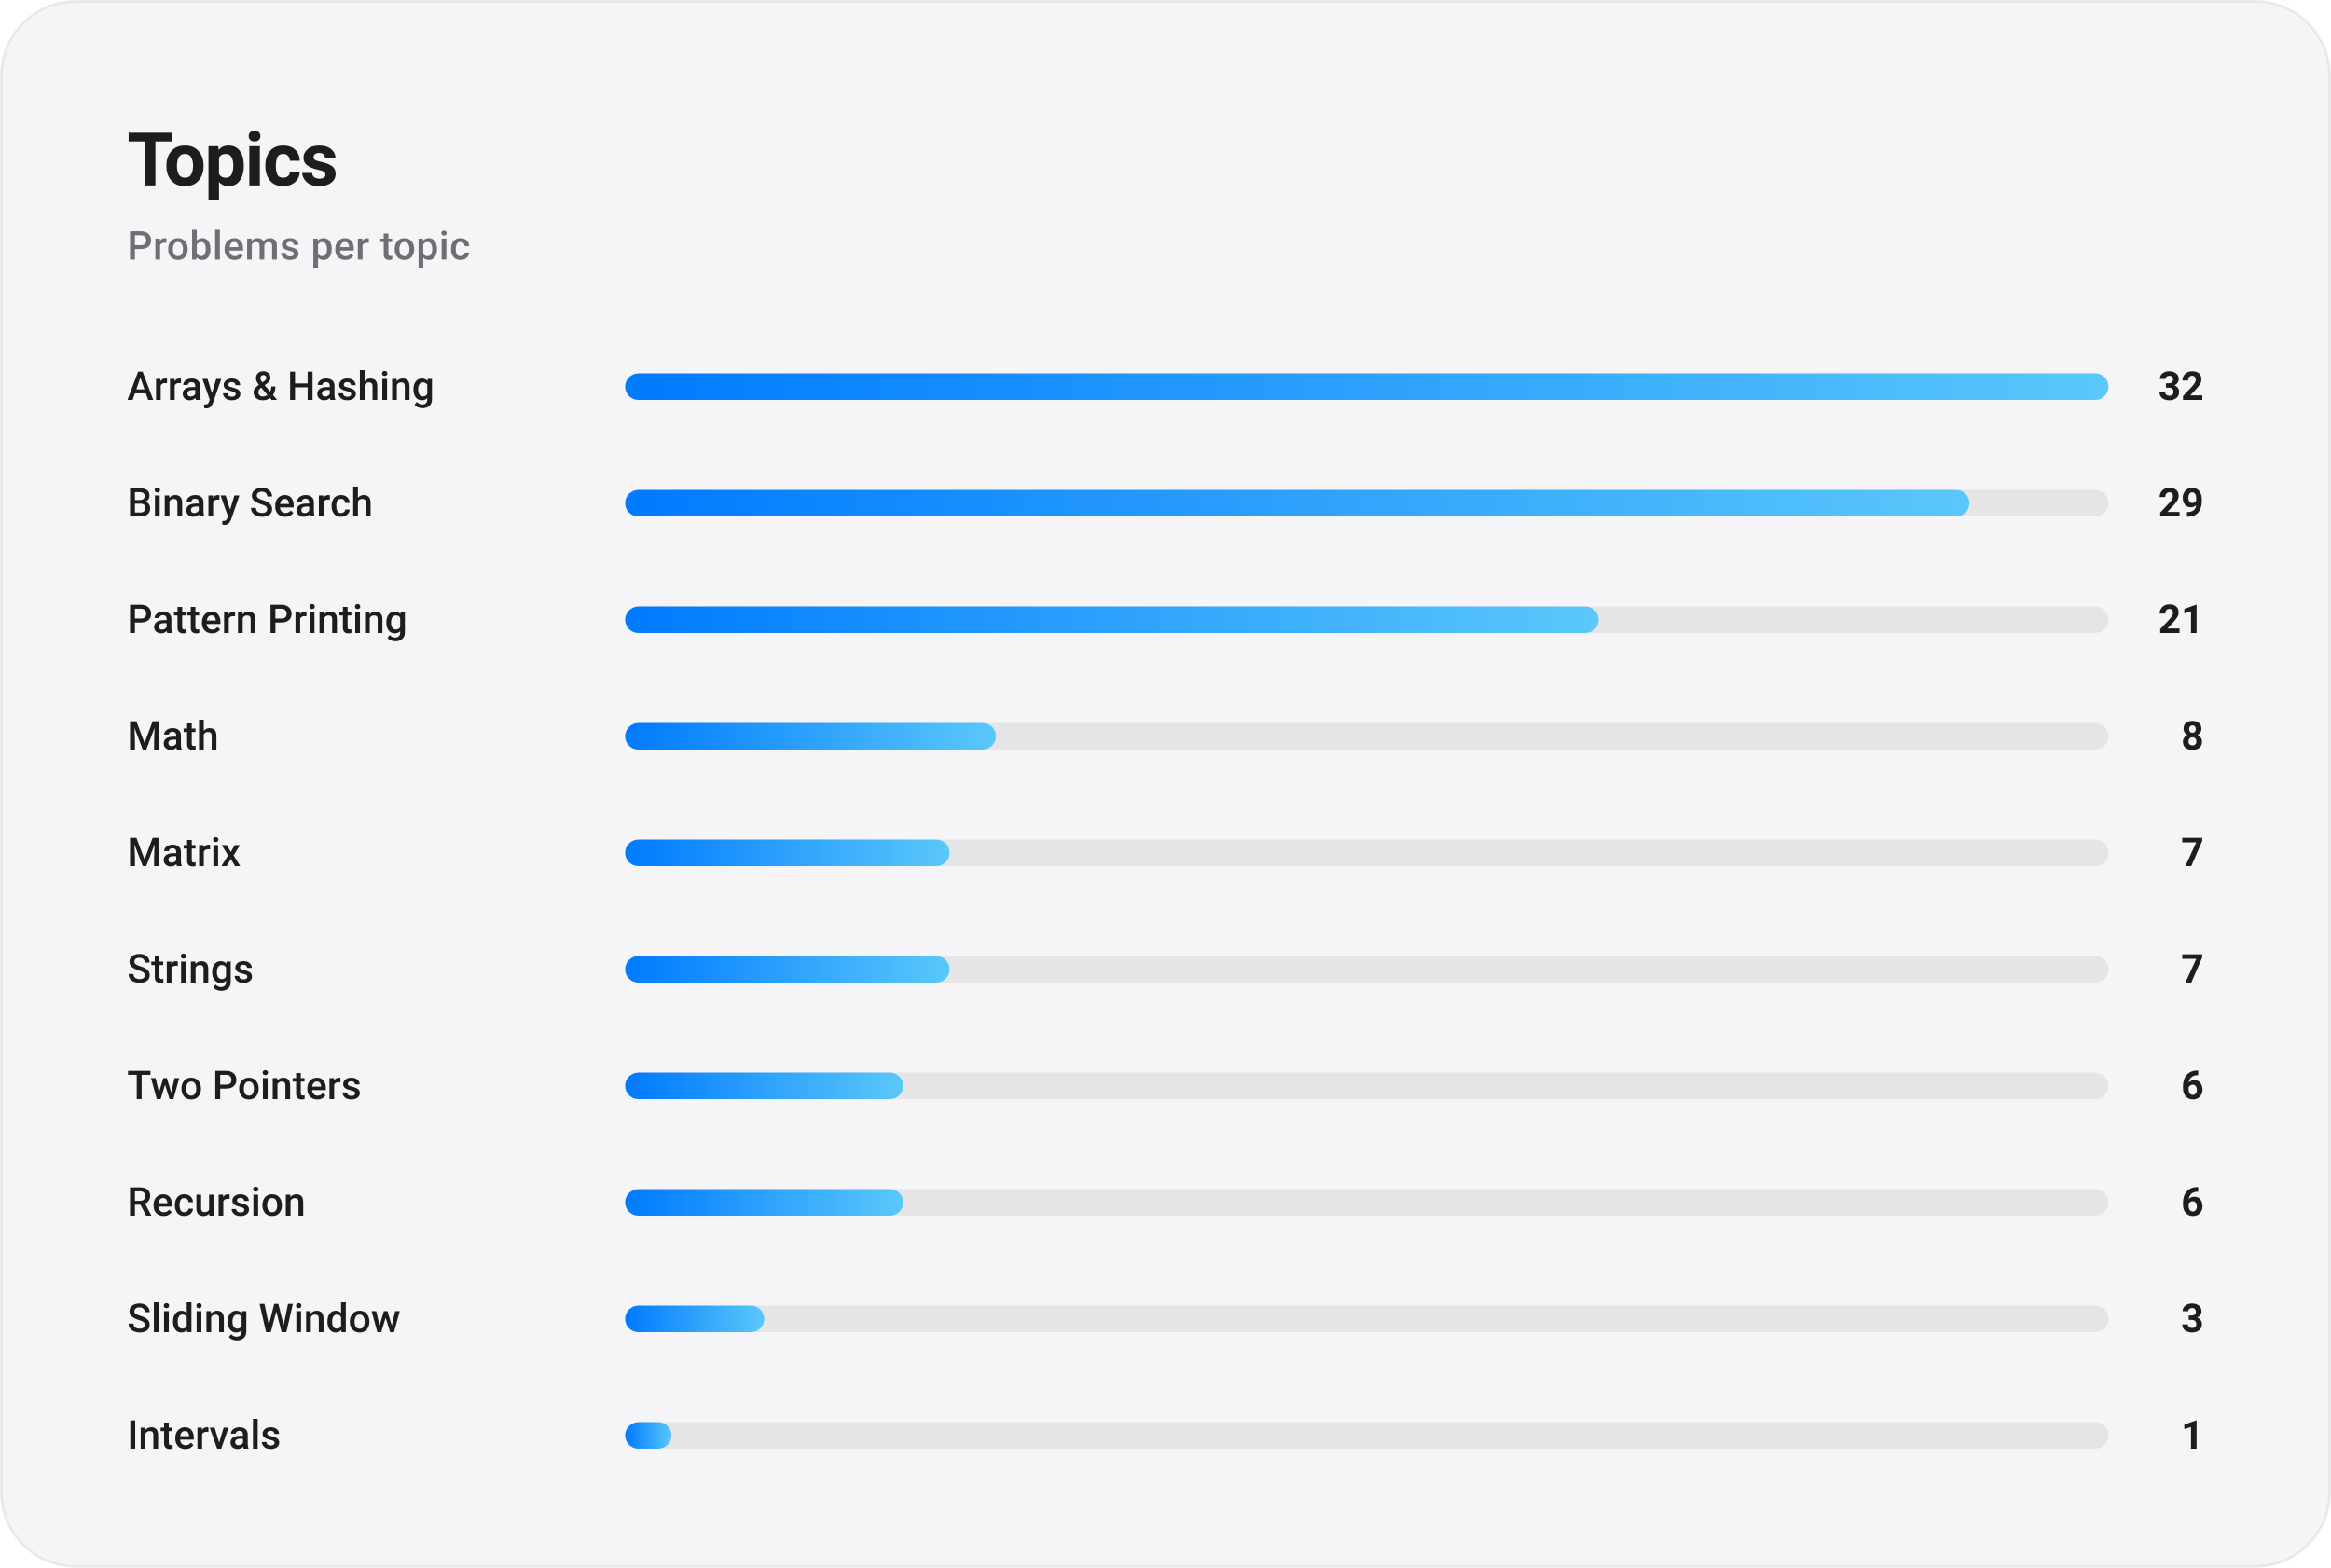
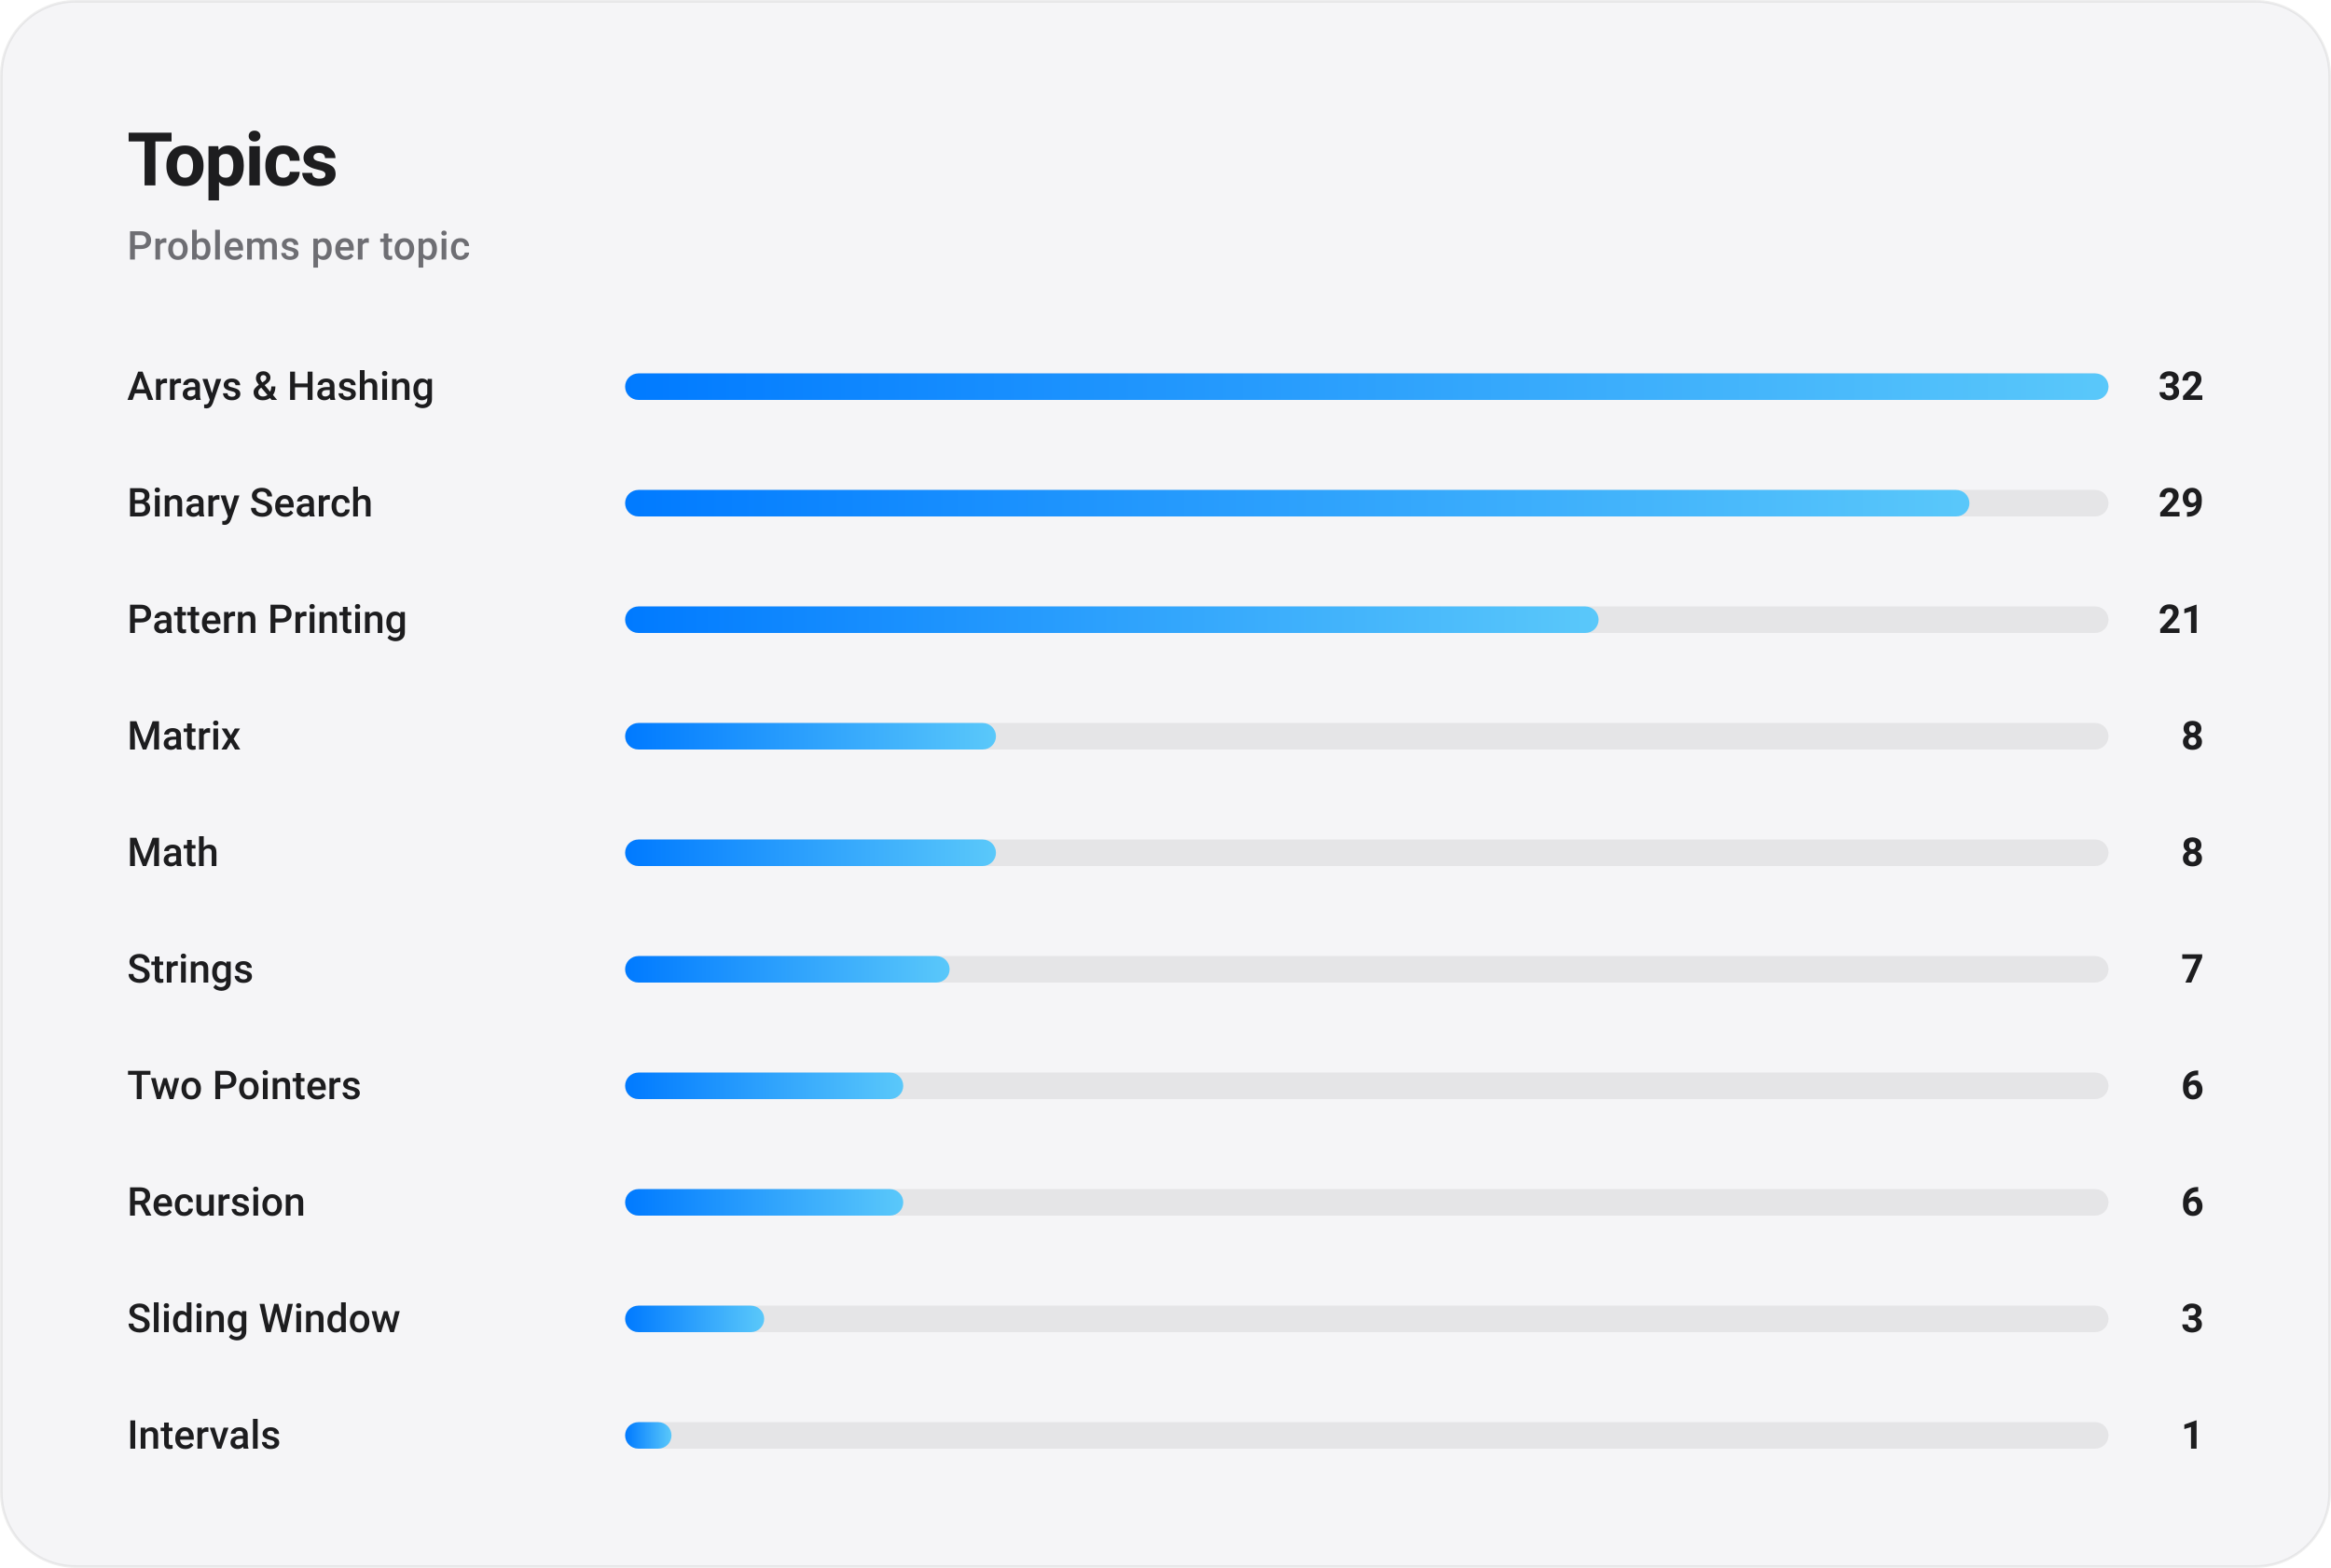
<svg xmlns="http://www.w3.org/2000/svg" width="880" height="592" viewBox="0 0 880 592" role="img" aria-labelledby="t d">
  <defs>
    <style>
text { font-family: -apple-system, BlinkMacSystemFont, "SF Pro Display", "SF Pro Text", "Segoe UI Variable Display", "Segoe UI", system-ui, Roboto, Helvetica, Arial, sans-serif; }
.num { font-variant-numeric: tabular-nums; }
@keyframes grow { from { transform: scaleX(0); } to { transform: scaleX(1); } }
@keyframes rise { from { transform: scaleY(0); } to { transform: scaleY(1); } }
@keyframes pop { from { opacity: 0; transform: scale(.92); } to { opacity: 1; transform: scale(1); } }
@keyframes fade { from { opacity: 0; transform: translateY(6px); } to { opacity: 1; transform: translateY(0); } }
.grow { transform-box: fill-box; transform-origin: 0% 50%; animation: grow .8s cubic-bezier(.22,1,.36,1) both; }
.rise { transform-box: fill-box; transform-origin: 50% 100%; animation: rise .8s cubic-bezier(.22,1,.36,1) both; }
.pop { transform-box: fill-box; transform-origin: 50% 50%; animation: pop .8s cubic-bezier(.22,1,.36,1) both; }
.fade { animation: fade .7s cubic-bezier(.22,1,.36,1) both; }
@media (prefers-reduced-motion: reduce) { .grow, .rise, .pop { transform-box: fill-box; transform-origin: 50% 50%; animation: pop .8s cubic-bezier(.22,1,.36,1) both; }
.fade { animation: none; } }
</style>
    <linearGradient id="acc" x1="0" y1="0" x2="1" y2="0">
      <stop offset="0" stop-color="#007AFF" />
      <stop offset="1" stop-color="#5AC8FA" />
    </linearGradient>
    <linearGradient id="accv" x1="0" y1="1" x2="0" y2="0">
      <stop offset="0" stop-color="#007AFF" />
      <stop offset="1" stop-color="#5AC8FA" />
    </linearGradient>
  </defs>
  <rect x="0.5" y="0.5" width="879" height="591" rx="28" fill="#F5F5F7" stroke="rgba(0,0,0,0.07)" />
  <text x="48" y="70" font-size="28" font-weight="700" fill="#1D1D1F" text-anchor="start" letter-spacing="-0.02em">Topics</text>
  <text x="48" y="98" font-size="15" font-weight="500" fill="#6E6E73" text-anchor="start" letter-spacing="0.01em">Problems per topic</text>
  <text x="48" y="151" font-size="15" font-weight="500" fill="#1D1D1F" text-anchor="start" letter-spacing="0.0em">Arrays &amp; Hashing</text>
  <rect x="236" y="141" width="560" height="10" rx="5" fill="rgba(0,0,0,0.07)" />
  <rect class="grow" style="animation-delay:0ms" x="236" y="141" width="560.0" height="10" rx="5" fill="url(#acc)" />
  <text x="832" y="151" font-size="15" font-weight="650" fill="#1D1D1F" text-anchor="end" letter-spacing="0.0em" class="num">32</text>
  <text x="48" y="195" font-size="15" font-weight="500" fill="#1D1D1F" text-anchor="start" letter-spacing="0.0em">Binary Search</text>
  <rect x="236" y="185" width="560" height="10" rx="5" fill="rgba(0,0,0,0.07)" />
  <rect class="grow" style="animation-delay:60ms" x="236" y="185" width="507.5" height="10" rx="5" fill="url(#acc)" />
  <text x="832" y="195" font-size="15" font-weight="650" fill="#1D1D1F" text-anchor="end" letter-spacing="0.0em" class="num">29</text>
  <text x="48" y="239" font-size="15" font-weight="500" fill="#1D1D1F" text-anchor="start" letter-spacing="0.0em">Pattern Printing</text>
  <rect x="236" y="229" width="560" height="10" rx="5" fill="rgba(0,0,0,0.07)" />
  <rect class="grow" style="animation-delay:120ms" x="236" y="229" width="367.5" height="10" rx="5" fill="url(#acc)" />
  <text x="832" y="239" font-size="15" font-weight="650" fill="#1D1D1F" text-anchor="end" letter-spacing="0.0em" class="num">21</text>
-   <text x="48" y="283" font-size="15" font-weight="500" fill="#1D1D1F" text-anchor="start" letter-spacing="0.0em">Math</text>
+   <text x="48" y="283" font-size="15" font-weight="500" fill="#1D1D1F" text-anchor="start" letter-spacing="0.0em">Matrix</text>
  <rect x="236" y="273" width="560" height="10" rx="5" fill="rgba(0,0,0,0.07)" />
  <rect class="grow" style="animation-delay:180ms" x="236" y="273" width="140.0" height="10" rx="5" fill="url(#acc)" />
  <text x="832" y="283" font-size="15" font-weight="650" fill="#1D1D1F" text-anchor="end" letter-spacing="0.0em" class="num">8</text>
-   <text x="48" y="327" font-size="15" font-weight="500" fill="#1D1D1F" text-anchor="start" letter-spacing="0.0em">Matrix</text>
+   <text x="48" y="327" font-size="15" font-weight="500" fill="#1D1D1F" text-anchor="start" letter-spacing="0.0em">Math</text>
  <rect x="236" y="317" width="560" height="10" rx="5" fill="rgba(0,0,0,0.07)" />
-   <rect class="grow" style="animation-delay:240ms" x="236" y="317" width="122.5" height="10" rx="5" fill="url(#acc)" />
-   <text x="832" y="327" font-size="15" font-weight="650" fill="#1D1D1F" text-anchor="end" letter-spacing="0.0em" class="num">7</text>
+   <rect class="grow" style="animation-delay:240ms" x="236" y="317" width="140.0" height="10" rx="5" fill="url(#acc)" />
+   <text x="832" y="327" font-size="15" font-weight="650" fill="#1D1D1F" text-anchor="end" letter-spacing="0.0em" class="num">8</text>
  <text x="48" y="371" font-size="15" font-weight="500" fill="#1D1D1F" text-anchor="start" letter-spacing="0.0em">Strings</text>
  <rect x="236" y="361" width="560" height="10" rx="5" fill="rgba(0,0,0,0.07)" />
  <rect class="grow" style="animation-delay:300ms" x="236" y="361" width="122.5" height="10" rx="5" fill="url(#acc)" />
  <text x="832" y="371" font-size="15" font-weight="650" fill="#1D1D1F" text-anchor="end" letter-spacing="0.0em" class="num">7</text>
  <text x="48" y="415" font-size="15" font-weight="500" fill="#1D1D1F" text-anchor="start" letter-spacing="0.0em">Two Pointers</text>
  <rect x="236" y="405" width="560" height="10" rx="5" fill="rgba(0,0,0,0.07)" />
  <rect class="grow" style="animation-delay:360ms" x="236" y="405" width="105.0" height="10" rx="5" fill="url(#acc)" />
  <text x="832" y="415" font-size="15" font-weight="650" fill="#1D1D1F" text-anchor="end" letter-spacing="0.0em" class="num">6</text>
  <text x="48" y="459" font-size="15" font-weight="500" fill="#1D1D1F" text-anchor="start" letter-spacing="0.0em">Recursion</text>
  <rect x="236" y="449" width="560" height="10" rx="5" fill="rgba(0,0,0,0.07)" />
  <rect class="grow" style="animation-delay:420ms" x="236" y="449" width="105.0" height="10" rx="5" fill="url(#acc)" />
  <text x="832" y="459" font-size="15" font-weight="650" fill="#1D1D1F" text-anchor="end" letter-spacing="0.0em" class="num">6</text>
  <text x="48" y="503" font-size="15" font-weight="500" fill="#1D1D1F" text-anchor="start" letter-spacing="0.0em">Sliding Window</text>
  <rect x="236" y="493" width="560" height="10" rx="5" fill="rgba(0,0,0,0.07)" />
  <rect class="grow" style="animation-delay:480ms" x="236" y="493" width="52.5" height="10" rx="5" fill="url(#acc)" />
  <text x="832" y="503" font-size="15" font-weight="650" fill="#1D1D1F" text-anchor="end" letter-spacing="0.0em" class="num">3</text>
  <text x="48" y="547" font-size="15" font-weight="500" fill="#1D1D1F" text-anchor="start" letter-spacing="0.0em">Intervals</text>
  <rect x="236" y="537" width="560" height="10" rx="5" fill="rgba(0,0,0,0.07)" />
  <rect class="grow" style="animation-delay:540ms" x="236" y="537" width="17.5" height="10" rx="5" fill="url(#acc)" />
  <text x="832" y="547" font-size="15" font-weight="650" fill="#1D1D1F" text-anchor="end" letter-spacing="0.0em" class="num">1</text>
</svg>
